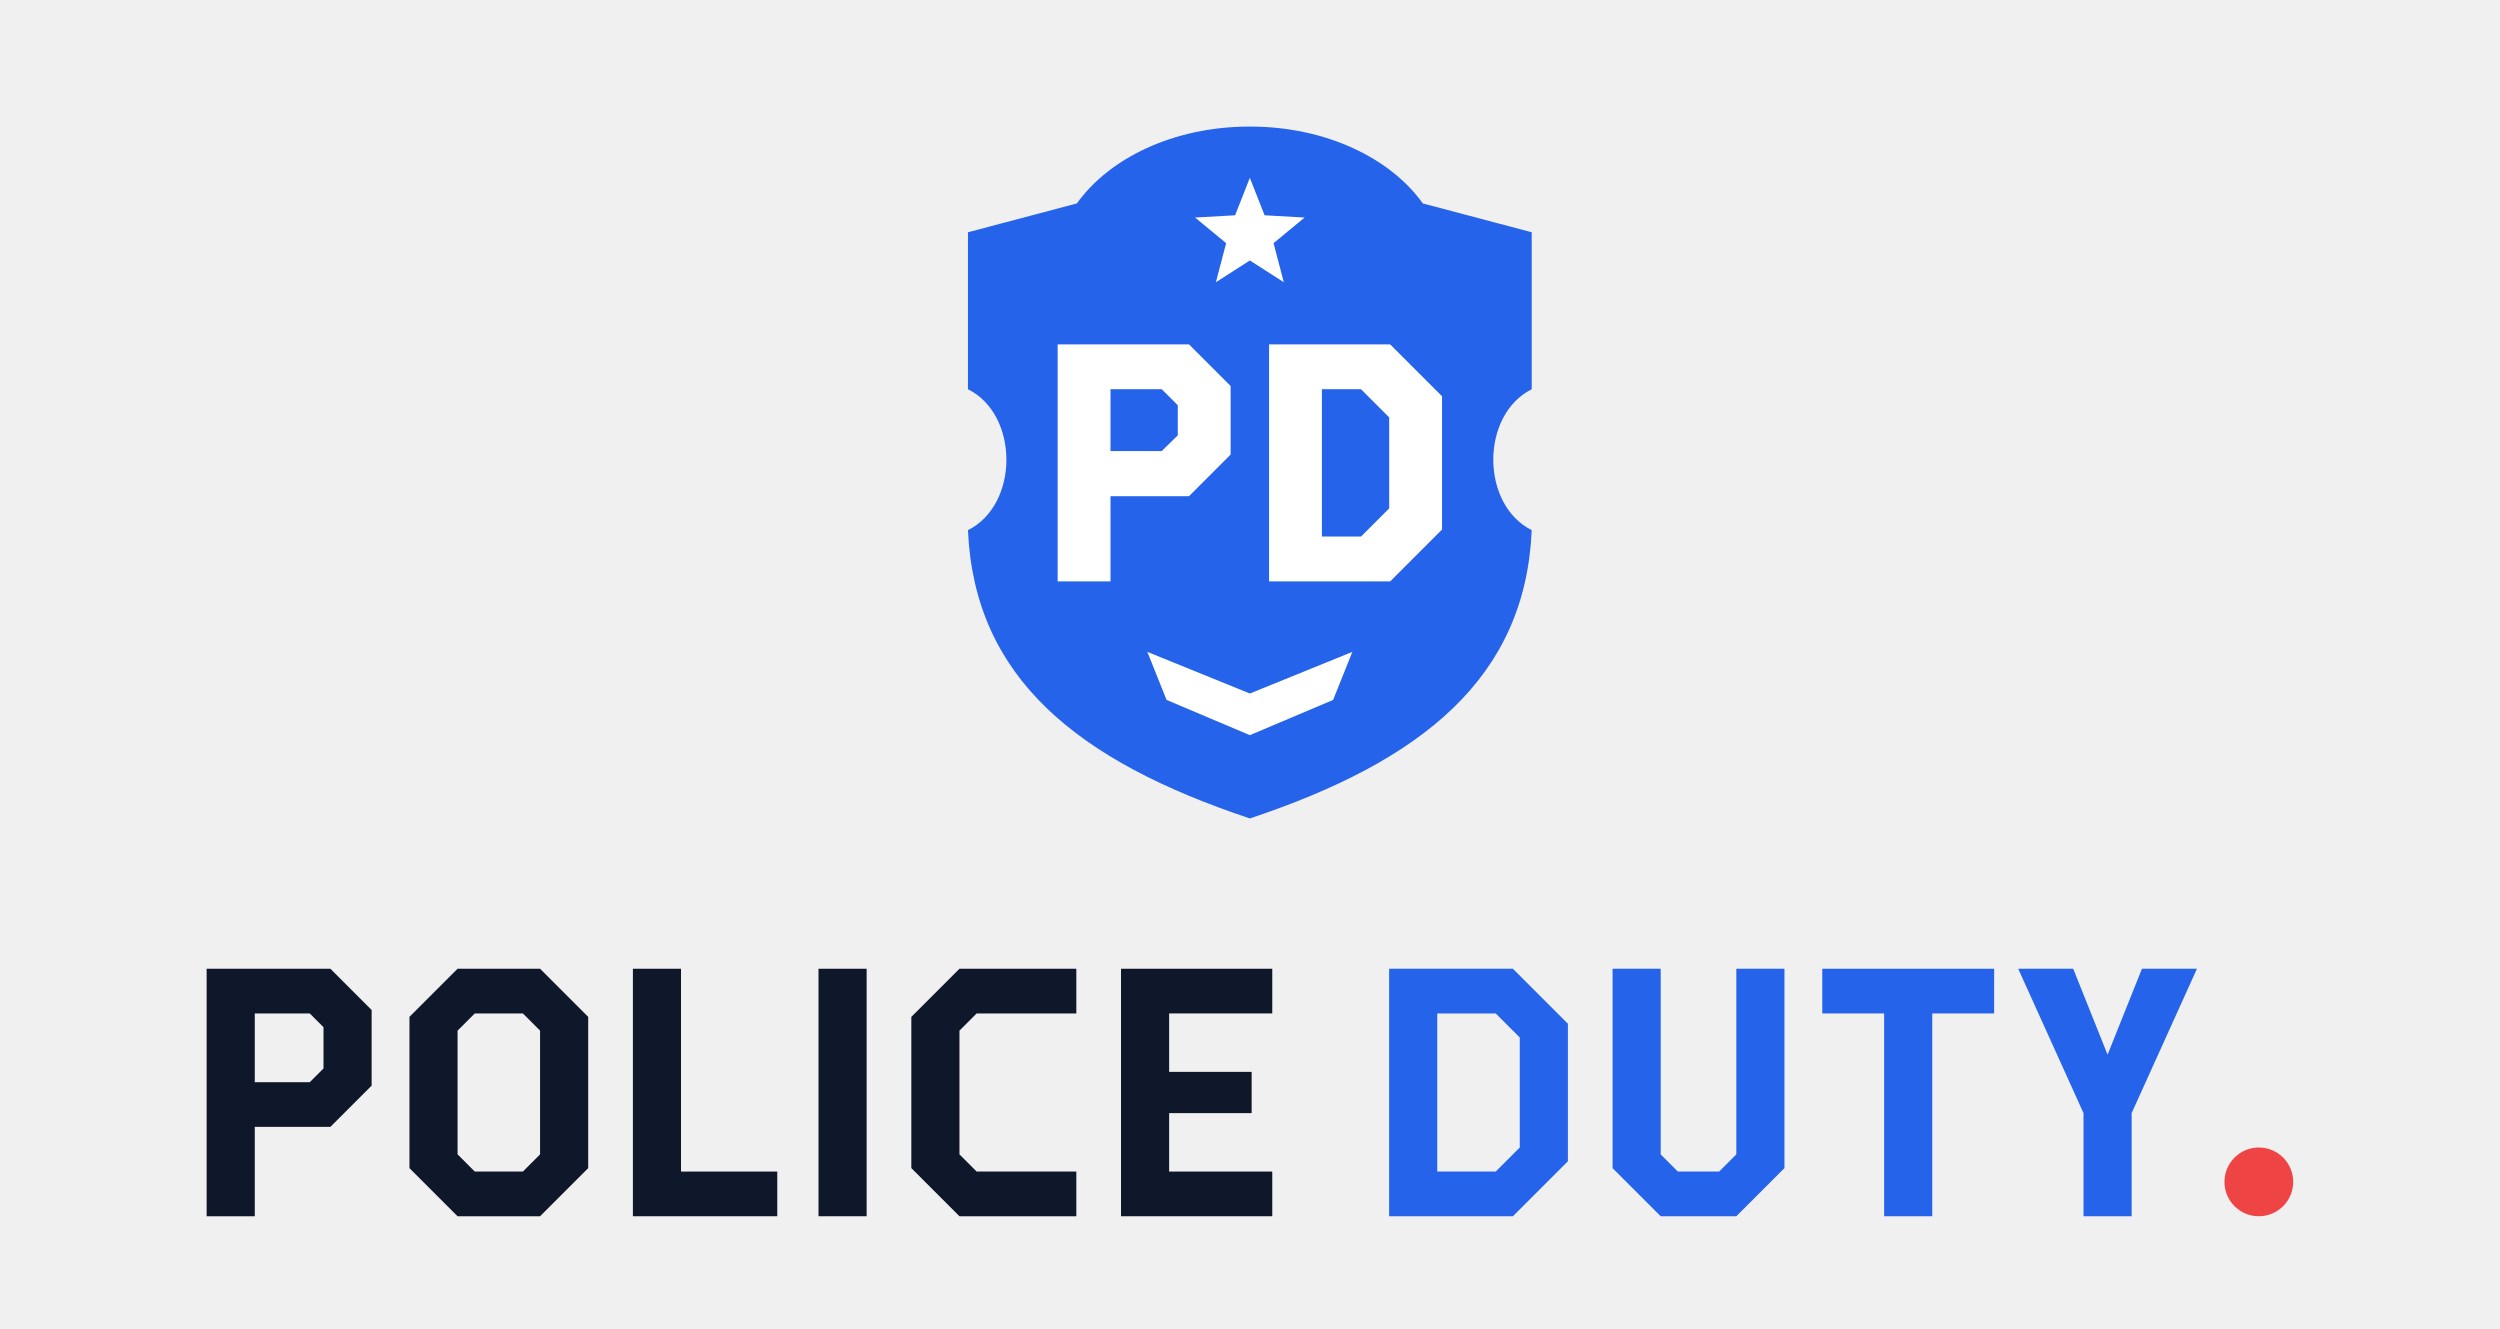
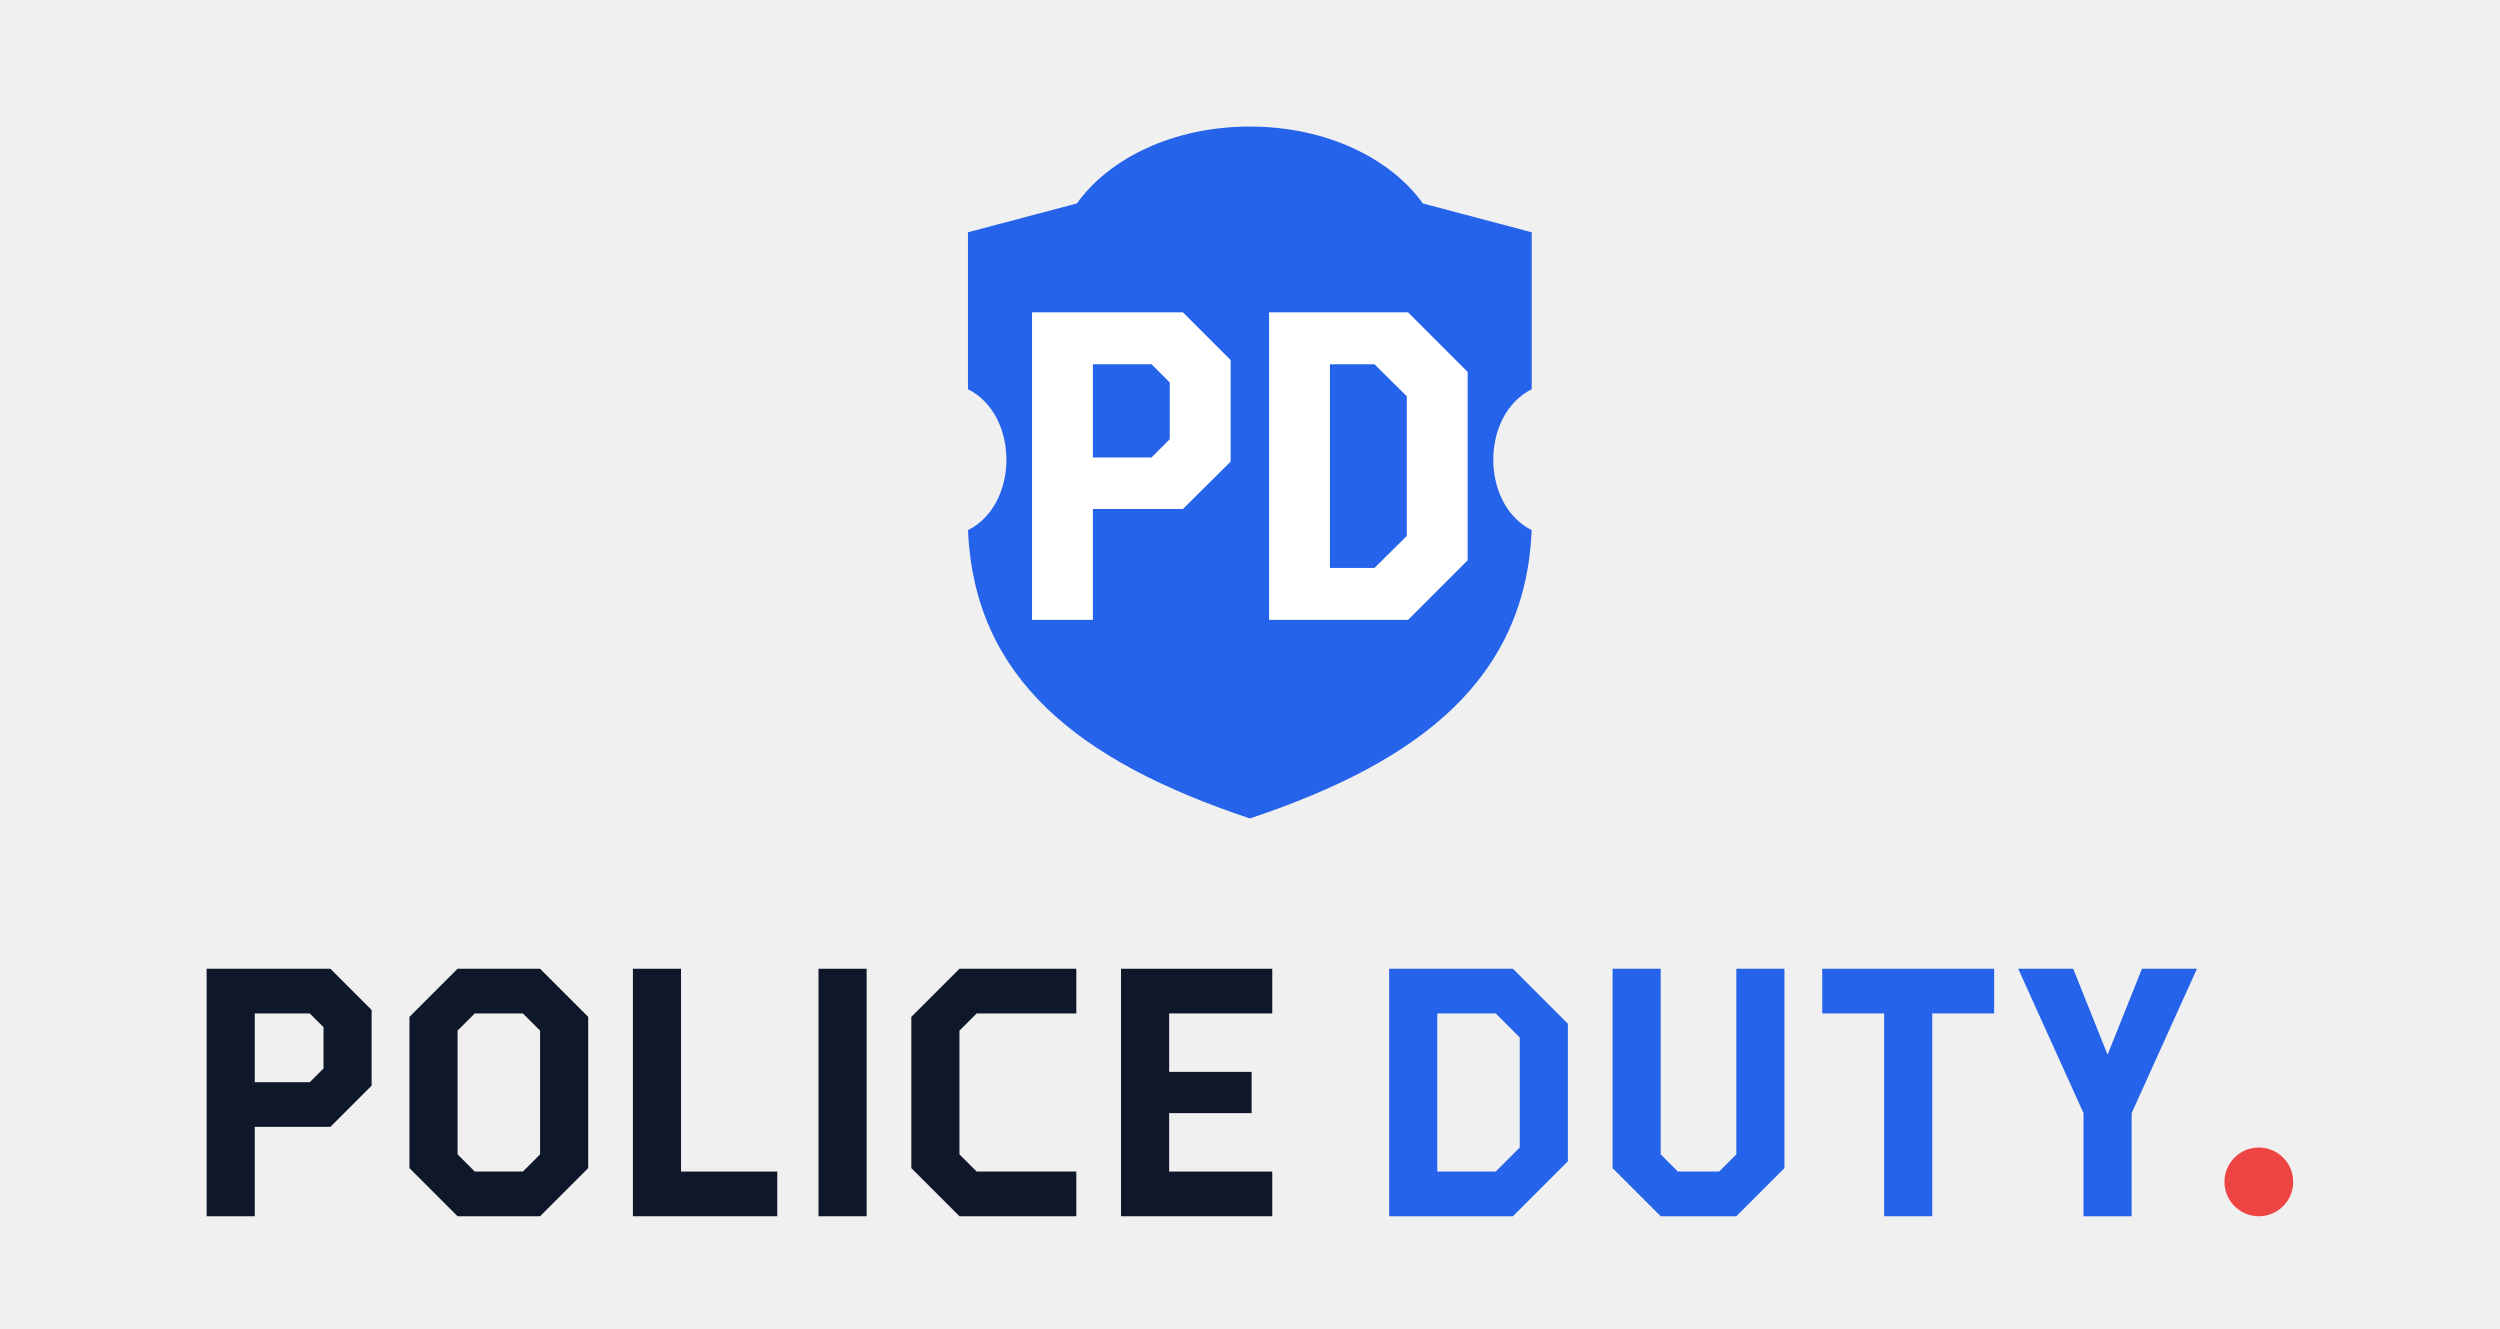
<svg xmlns="http://www.w3.org/2000/svg" viewBox="0 0 640 340" width="640" height="340" role="img" aria-labelledby="title">
  <g id="symbol" transform="translate(215 16) scale(0.82)">
    <path fill="#2563EB" d="M128 20 C152 20 172 30 182 44 L216 53 V102 C200 110 200 138 216 146 C214 192 182 218 128 236 C74 218 42 192 40 146 C56 138 56 110 40 102 V53 L74 44 C84 30 104 20 128 20 Z" />
-     <path fill="#FFFFFF" d="M128 36 L132.6 47.7 L145.1 48.4 L135.4 56.4 L138.6 68.6 L128 61.8 L117.4 68.6 L120.6 56.4 L110.9 48.4 L123.4 47.7 Z" />
-     <path fill="#FFFFFF" fill-rule="evenodd" d="M68 88 H109 L122 101 V122.4 L109 135.4 H84.5 V162 H68 Z M84.5 102 H100.5 L105.5 107 V116.4 L100.5 121.3 H84.5 Z" />
-     <path fill="#FFFFFF" fill-rule="evenodd" d="M134 88 H171.8 L188 104.2 V145.8 L171.8 162 H134 Z M150.5 102 H162.7 L171.5 110.8 V139.2 L162.7 148 H150.5 Z" />
-     <path fill="#FFFFFF" d="M96 184 L128 197 L160 184 L154 199 L128 210 L102 199 Z" />
+     <path fill="#FFFFFF" fill-rule="evenodd" d="M60 78 H107.1 L122 92.9 V124.6 L107.1 139.4 H79 V174 H60 Z M79 94.2 H97.3 L103 99.9 V117.6 L97.3 123.3 H79 Z" />
+     <path fill="#FFFFFF" fill-rule="evenodd" d="M134 78 H177.4 L196 96.6 V155.4 L177.4 174 H134 Z M153 94.2 H166.9 L177 104.2 V147.8 L166.9 157.8 H153 Z" />
  </g>
  <g id="wordmark" transform="translate(52.9 248) scale(0.88)">
    <path fill="#0F172A" fill-rule="evenodd" d="M0 0 H36 L48 12 V34 L36 46 H14 V72 H0 Z M14 13 H30 L34 17 V29 L30 33 H14 Z" />
    <path fill="#0F172A" fill-rule="evenodd" d="M73 0 H97 L111 14 V58 L97 72 H73 L59 58 V14 Z M78 13 H92 L97 18 V54 L92 59 H78 L73 54 V18 Z" />
    <path fill="#0F172A" d="M124 0 H138 V59 H166 V72 H124 Z" />
    <path fill="#0F172A" d="M178 0 H192 V72 H178 Z" />
    <path fill="#0F172A" d="M219 0 H253 V13 H224 L219 18 V54 L224 59 H253 V72 H219 L205 58 V14 Z" />
    <path fill="#0F172A" d="M266 0 H310 V13 H280 V30 H304 V42 H280 V59 H310 V72 H266 Z" />
    <path fill="#2563EB" fill-rule="evenodd" d="M344 0 H380 L396 16 V56 L380 72 H344 Z M358 13 H375 L382 20 V52 L375 59 H358 Z" />
    <path fill="#2563EB" d="M409 0 H423 V54 L428 59 H440 L445 54 V0 H459 V58 L445 72 H423 L409 58 Z" />
    <path fill="#2563EB" d="M470 0 H520 V13 H502 V72 H488 V13 H470 Z" />
    <path fill="#2563EB" d="M527 0 H543 L553 25 L563 0 H579 L560 42 V72 H546 V42 Z" />
    <circle fill="#EF4444" cx="597" cy="62" r="10" />
  </g>
</svg>
